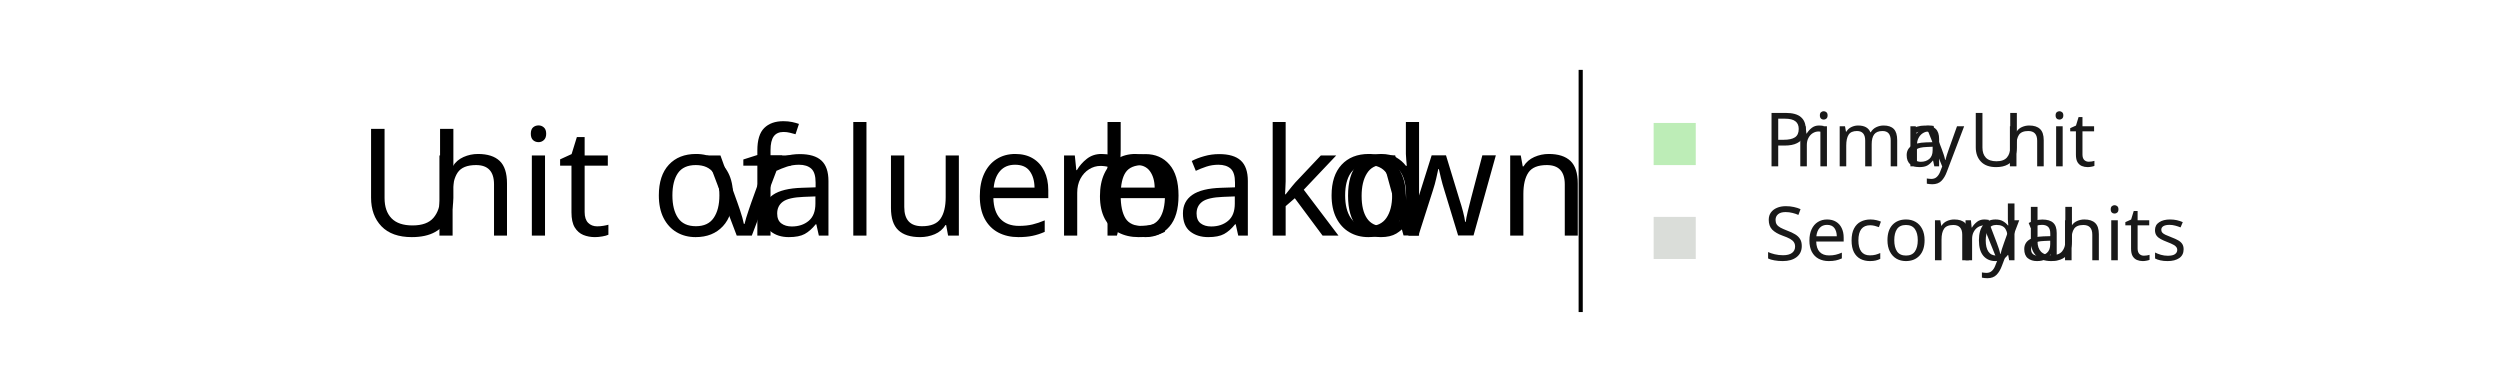
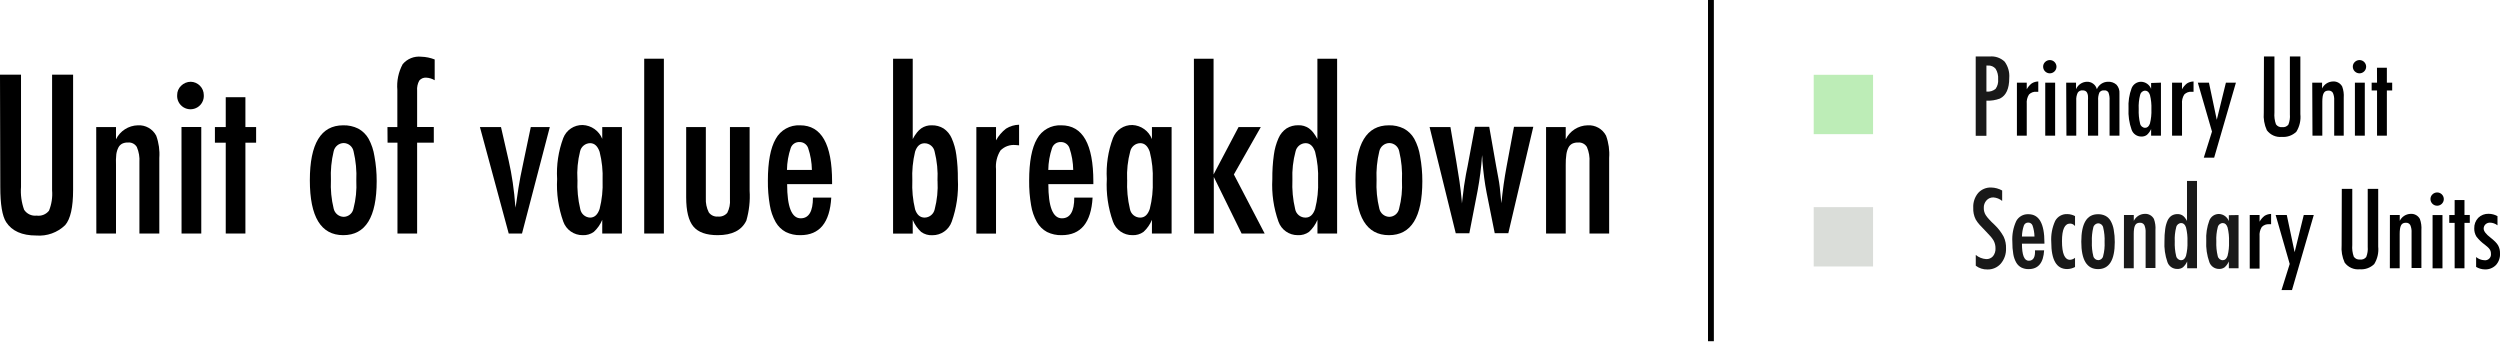
- <svg xmlns="http://www.w3.org/2000/svg" id="Layer_2" data-name="Layer 2" viewBox="0 0 601.81 91.94">
+ <svg xmlns="http://www.w3.org/2000/svg" id="Layer_2" data-name="Layer 2" viewBox="0 0 427.15 58.3">
  <defs>
-     <style>.cls-1{font-size:36px;}.cls-1,.cls-9{font-family:Futura-CondensedMedium, Futura;}.cls-2{letter-spacing:0em;}.cls-3{letter-spacing:0em;}.cls-4{letter-spacing:0em;}.cls-5{letter-spacing:-0.01em;}.cls-6{stroke:#000;stroke-miterlimit:10;}.cls-7{fill:#bdedb7;}.cls-8{fill:#daddd9;}.cls-9{opacity:0.9;font-size:18px;}.cls-10{letter-spacing:0em;}.cls-11{letter-spacing:0.03em;}</style>
+     <style>.cls-1,.cls-5{isolation:isolate;}.cls-2{fill:none;stroke:#000;stroke-miterlimit:10;}.cls-3{fill:#bdedb7;}.cls-4{fill:#daddd9;}.cls-5{opacity:0.9;}</style>
  </defs>
-   <text class="cls-1" transform="translate(86.09 56.72)">
-     <tspan class="cls-2">U</tspan>
-     <tspan x="16.63" y="0">nit of </tspan>
-     <tspan class="cls-3" x="83.95" y="0">v</tspan>
-     <tspan x="96.06" y="0">alue b</tspan>
-     <tspan class="cls-4" x="166.99" y="0">r</tspan>
-     <tspan x="176.71" y="0">eakd</tspan>
-     <tspan class="cls-5" x="232.47" y="0">o</tspan>
-     <tspan x="246.09" y="0">wn</tspan>
-   </text>
-   <line class="cls-6" x1="380.51" y1="16.82" x2="380.51" y2="75.12" />
-   <rect class="cls-7" x="398.07" y="29.6" width="10.14" height="10.14" />
-   <rect class="cls-8" x="398.07" y="52.21" width="10.14" height="10.14" />
-   <text class="cls-9" transform="translate(424.7 40.04)">P<tspan class="cls-10" x="7.14" y="0">r</tspan>
-     <tspan x="11.98" y="0">ima</tspan>
-     <tspan class="cls-11" x="33.65" y="0">r</tspan>
-     <tspan x="38.93" y="0">y </tspan>
-     <tspan class="cls-2" x="49.29" y="0">U</tspan>
-     <tspan x="57.6" y="0">nit</tspan>
-   </text>
-   <text class="cls-9" transform="translate(424.7 62.66)">Seconda<tspan class="cls-11" x="46.92" y="0">r</tspan>
-     <tspan x="52.19" y="0">y </tspan>
-     <tspan class="cls-2" x="62.55" y="0">U</tspan>
-     <tspan x="70.87" y="0">nits</tspan>
-   </text>
+   <g class="cls-1">
+     <g class="cls-1">
+       <path d="M88.18,29.58h3.59V48.76a9.41,9.41,0,0,0,.53,3.9,2.24,2.24,0,0,0,2.14,1,2.28,2.28,0,0,0,2.11-.84,7.62,7.62,0,0,0,.53-3.5V29.58h3.59V49.28q0,4.43-1.35,6a6.36,6.36,0,0,1-4.94,1.78q-3.66,0-5.15-2.29-1-1.56-1-6Z" transform="translate(-88.18 -16.82)" />
+     </g>
+     <g class="cls-1">
+       <path d="M104.62,38.53H108v2.09a4.27,4.27,0,0,1,3.73-2.39A3.32,3.32,0,0,1,114.87,40a9.17,9.17,0,0,1,.53,3.81V56.72H112l0-12.16a5.66,5.66,0,0,0-.44-2.62,1.59,1.59,0,0,0-1.51-.77,2.13,2.13,0,0,0-1,.2,1.53,1.53,0,0,0-.64.65,3.62,3.62,0,0,0-.36,1.17A11.6,11.6,0,0,0,108,45V56.72h-3.36Z" transform="translate(-88.18 -16.82)" />
+       <path d="M120.77,30.79A2.28,2.28,0,0,1,123,33.06a2.28,2.28,0,1,1-4.55,0,2.16,2.16,0,0,1,.67-1.58A2.34,2.34,0,0,1,120.77,30.79Zm-1.58,7.73h3.38V56.72h-3.37Z" transform="translate(-88.18 -16.82)" />
+       <path d="M126.75,33.43h3.36v5.1h1.83V41.2h-1.83V56.72h-3.36V41.2H124.9V38.53h1.85Z" transform="translate(-88.18 -16.82)" />
+       <path d="M152.54,47.77q0,9.23-5.71,9.23t-5.71-9.37q0-9.4,5.7-9.4a5.47,5.47,0,0,1,2.56.56,4.49,4.49,0,0,1,1.78,1.74,9.13,9.13,0,0,1,1,3A23.07,23.07,0,0,1,152.54,47.77Zm-3.48-.09a17.79,17.79,0,0,0-.47-5,1.75,1.75,0,0,0-1.69-1.42,1.79,1.79,0,0,0-1.71,1.41,17.34,17.34,0,0,0-.47,4.9,17.13,17.13,0,0,0,.47,4.89,1.79,1.79,0,0,0,1.71,1.41,1.73,1.73,0,0,0,1.67-1.39A15.6,15.6,0,0,0,149.06,47.68Z" transform="translate(-88.18 -16.82)" />
+       <path d="M154.38,38.53h1.69V32.18a7.86,7.86,0,0,1,.91-4.39,3.64,3.64,0,0,1,3.18-1.28,6.8,6.8,0,0,1,2.29.47v3.55a3.07,3.07,0,0,0-1.42-.44,1.39,1.39,0,0,0-1.22.51,3.09,3.09,0,0,0-.36,1.72l0,1.37v4.83h2.85V41.2h-2.85V56.72h-3.36V41.2h-1.69Z" transform="translate(-88.18 -16.82)" />
+     </g>
+     <g class="cls-1">
+       <path d="M170.18,38.53h3.6l1.32,5.77q.4,1.76.69,3.72t.46,4.28a6.18,6.18,0,0,0,.11-.63l.4-2.71q.23-1.55.9-4.66l1.21-5.77h3.25l-4.75,18.19H175.1Z" transform="translate(-88.18 -16.82)" />
+     </g>
+     <g class="cls-1">
+       <path d="M194.44,38.53V56.72h-3.36V54.38a5.83,5.83,0,0,1-1.44,2.06,3,3,0,0,1-1.9.56,3.48,3.48,0,0,1-3.32-2.32,18.67,18.67,0,0,1-1.05-7.28,17.14,17.14,0,0,1,1.05-7,3.48,3.48,0,0,1,3.32-2.22,3.77,3.77,0,0,1,3.34,2.36V38.53Zm-7.59,9a18,18,0,0,0,.47,5A1.78,1.78,0,0,0,189,54q1.13,0,1.63-1.48a17.1,17.1,0,0,0,.51-4.87,17.19,17.19,0,0,0-.51-4.89q-.51-1.48-1.63-1.48a1.79,1.79,0,0,0-1.71,1.41A15.94,15.94,0,0,0,186.84,47.54Z" transform="translate(-88.18 -16.82)" />
+       <path d="M198.25,26.85h3.36V56.72h-3.36Z" transform="translate(-88.18 -16.82)" />
+       <path d="M205.42,38.53h3.36V50.69a4.82,4.82,0,0,0,.5,2.41,1.71,1.71,0,0,0,1.56.72,1.84,1.84,0,0,0,1.6-.63,4.31,4.31,0,0,0,.46-2.32V38.53h3.36V49.41a14.93,14.93,0,0,1-.56,5.1Q214.51,57,210.8,57q-2.92,0-4.15-1.48t-1.23-5Z" transform="translate(-88.18 -16.82)" />
+       <path d="M227.08,50.58h3.13Q229.84,57,224.94,57a5.36,5.36,0,0,1-2.5-.54,4.38,4.38,0,0,1-1.73-1.69,8.71,8.71,0,0,1-1-2.9,23.33,23.33,0,0,1-.33-4.18q0-4.82,1.34-7.14a4.48,4.48,0,0,1,4.16-2.32q5.47,0,5.47,9.63v.42h-7.68q0,5.84,2.32,5.84Q227.08,54.12,227.08,50.58Zm-.18-4.73a12.27,12.27,0,0,0-.65-3.76,1.53,1.53,0,0,0-1.48-1,1.51,1.51,0,0,0-1.48,1,12.27,12.27,0,0,0-.65,3.76Z" transform="translate(-88.18 -16.82)" />
+       <path d="M240.77,26.85h3.36V40.58a6.93,6.93,0,0,1,.72-1.12,3.65,3.65,0,0,1,.72-.7,3,3,0,0,1,1.83-.53,3.66,3.66,0,0,1,2,.54,3.87,3.87,0,0,1,1.38,1.66,10.32,10.32,0,0,1,.8,2.87,28,28,0,0,1,.26,4.13,18.6,18.6,0,0,1-1.05,7.27,3.47,3.47,0,0,1-3.3,2.31,3,3,0,0,1-1.92-.56,5.83,5.83,0,0,1-1.44-2.06v2.34h-3.36Zm7.59,20.87a16.81,16.81,0,0,0-.49-5,1.75,1.75,0,0,0-1.71-1.42q-1.16,0-1.63,1.44a17.54,17.54,0,0,0-.47,4.92,17.65,17.65,0,0,0,.47,4.92Q245,54,246.17,54a1.79,1.79,0,0,0,1.71-1.41A15.85,15.85,0,0,0,248.37,47.72Z" transform="translate(-88.18 -16.82)" />
+     </g>
+     <g class="cls-1">
+       <path d="M255,38.53h3.36v2.27a6.42,6.42,0,0,1,1.71-2,4.38,4.38,0,0,1,2.23-.67v3.52a4.13,4.13,0,0,0-.6-.05,3.19,3.19,0,0,0-2.58.93,5.12,5.12,0,0,0-.76,3.2v11H255Z" transform="translate(-88.18 -16.82)" />
+     </g>
+     <g class="cls-1">
+       <path d="M271.73,50.58h3.13Q274.49,57,269.58,57a5.36,5.36,0,0,1-2.5-.54,4.38,4.38,0,0,1-1.73-1.69,8.71,8.71,0,0,1-1-2.9,23.33,23.33,0,0,1-.33-4.18q0-4.82,1.34-7.14a4.48,4.48,0,0,1,4.16-2.32q5.47,0,5.47,9.63v.42H267.3q0,5.84,2.32,5.84Q271.73,54.12,271.73,50.58Zm-.18-4.73a12.27,12.27,0,0,0-.65-3.76,1.53,1.53,0,0,0-1.48-1,1.51,1.51,0,0,0-1.48,1,12.27,12.27,0,0,0-.65,3.76Z" transform="translate(-88.18 -16.82)" />
+       <path d="M288.36,38.53V56.72H285V54.38a5.83,5.83,0,0,1-1.44,2.06,3,3,0,0,1-1.9.56,3.48,3.48,0,0,1-3.32-2.32,18.67,18.67,0,0,1-1.05-7.28,17.14,17.14,0,0,1,1.05-7,3.48,3.48,0,0,1,3.32-2.22A3.77,3.77,0,0,1,285,40.58V38.53Zm-7.59,9a18,18,0,0,0,.47,5A1.78,1.78,0,0,0,283,54q1.13,0,1.63-1.48a17.1,17.1,0,0,0,.51-4.87,17.19,17.19,0,0,0-.51-4.89q-.51-1.48-1.63-1.48a1.79,1.79,0,0,0-1.71,1.41A15.94,15.94,0,0,0,280.76,47.54Z" transform="translate(-88.18 -16.82)" />
+       <path d="M292.17,26.85h3.36V46.63l4.27-8.1h3.8L299,46.63l5.26,10.09h-3.94l-4.75-9.67v9.67h-3.36Z" transform="translate(-88.18 -16.82)" />
+       <path d="M316.64,26.85V56.72h-3.36V54.38a5.83,5.83,0,0,1-1.44,2.06,3,3,0,0,1-1.92.56,3.47,3.47,0,0,1-3.3-2.31,18.6,18.6,0,0,1-1.05-7.27,28,28,0,0,1,.26-4.13,10.32,10.32,0,0,1,.8-2.87A3.87,3.87,0,0,1,308,38.76a3.66,3.66,0,0,1,2-.54,3,3,0,0,1,1.83.53,3.65,3.65,0,0,1,.72.7,6.93,6.93,0,0,1,.72,1.13V26.85ZM309,47.54a18,18,0,0,0,.47,5A1.78,1.78,0,0,0,311.25,54q1.13,0,1.63-1.48a17.1,17.1,0,0,0,.51-4.87,17.19,17.19,0,0,0-.51-4.89q-.51-1.48-1.63-1.48a1.79,1.79,0,0,0-1.71,1.41A15.94,15.94,0,0,0,309,47.54Z" transform="translate(-88.18 -16.82)" />
+     </g>
+     <g class="cls-1">
+       <path d="M331.2,47.77q0,9.23-5.71,9.23t-5.71-9.37q0-9.4,5.7-9.4a5.47,5.47,0,0,1,2.56.56,4.49,4.49,0,0,1,1.78,1.74,9.13,9.13,0,0,1,1,3A23.07,23.07,0,0,1,331.2,47.77Zm-3.48-.09a17.79,17.79,0,0,0-.47-5,1.75,1.75,0,0,0-1.69-1.42,1.79,1.79,0,0,0-1.71,1.41,17.34,17.34,0,0,0-.47,4.9,17.13,17.13,0,0,0,.47,4.89,1.79,1.79,0,0,0,1.71,1.41,1.73,1.73,0,0,0,1.67-1.39A15.6,15.6,0,0,0,327.72,47.68Z" transform="translate(-88.18 -16.82)" />
+     </g>
+     <g class="cls-1">
+       <path d="M332.44,38.53H336l1,5.85q.3,1.76.54,3.39t.38,3.18l.05.63.07-.67q.14-1.27.29-2.33t.33-2l.28-1.39,1.25-6.71h2.44l1.18,6.71.39,2.11q.12.6.23,1.49t.21,2.1l.07.65q.32-3.27.9-6.35l1.25-6.71h3.3l-4.27,18.19h-2.32l-1.39-6.94q-.25-1.27-.42-2.59t-.3-2.82q0-.18,0-.42t-.05-.58q-.11,1.6-.3,3.1t-.47,3l-1.41,7.26h-2.32Z" transform="translate(-88.18 -16.82)" />
+       <path d="M352.34,38.53h3.36v2.09a4.27,4.27,0,0,1,3.73-2.39A3.32,3.32,0,0,1,362.59,40a9.17,9.17,0,0,1,.53,3.81V56.72h-3.36l0-12.16a5.66,5.66,0,0,0-.44-2.62,1.59,1.59,0,0,0-1.51-.77,2.13,2.13,0,0,0-1,.2,1.53,1.53,0,0,0-.64.65,3.62,3.62,0,0,0-.36,1.17A11.6,11.6,0,0,0,355.7,45V56.72h-3.36Z" transform="translate(-88.18 -16.82)" />
+     </g>
+   </g>
+   <line class="cls-2" x1="292.33" x2="292.33" y2="58.3" />
+   <rect class="cls-3" x="309.89" y="12.78" width="10.14" height="10.14" />
+   <rect class="cls-4" x="309.89" y="35.39" width="10.14" height="10.14" />
+   <g class="cls-1">
+     <g class="cls-5">
+       <path d="M425.75,26.47h2.41a3.25,3.25,0,0,1,2.53.88,4.16,4.16,0,0,1,.79,2.81q0,2.71-1.59,3.5a5.82,5.82,0,0,1-2.31.36v6h-1.83Zm1.83,6a2.11,2.11,0,0,0,1.56-.46,2.41,2.41,0,0,0,.44-1.65,3,3,0,0,0-.42-1.78,1.55,1.55,0,0,0-1.33-.56h-.25Z" transform="translate(-88.18 -16.82)" />
+     </g>
+     <g class="cls-1">
+       <path d="M432.79,30.94h1.68v1.13a3.21,3.21,0,0,1,.85-1,2.19,2.19,0,0,1,1.12-.33v1.76l-.3,0a1.59,1.59,0,0,0-1.29.47,2.56,2.56,0,0,0-.38,1.6V40h-1.68Z" transform="translate(-88.18 -16.82)" />
+     </g>
+     <g class="cls-1">
+       <path d="M438.42,27.08a1.14,1.14,0,0,1,1.13,1.13,1.14,1.14,0,1,1-2.28,0,1.08,1.08,0,0,1,.33-.79A1.17,1.17,0,0,1,438.42,27.08Zm-.79,3.87h1.69V40h-1.69Z" transform="translate(-88.18 -16.82)" />
+       <path d="M441.21,30.94h1.68v1.12a2.08,2.08,0,0,1,1.85-1.27,1.69,1.69,0,0,1,1.71,1.27,2.07,2.07,0,0,1,1.9-1.27,2,2,0,0,1,1.46.51,2,2,0,0,1,.5,1.49V40h-1.69v-6a3.26,3.26,0,0,0-.19-1.38.73.73,0,0,0-.72-.36.88.88,0,0,0-.83.37,3,3,0,0,0-.21,1.37v6h-1.74v-6a5.84,5.84,0,0,0,0-.82,1.55,1.55,0,0,0-.16-.54.7.7,0,0,0-.3-.29,1,1,0,0,0-.46-.09.9.9,0,0,0-.83.4,2.69,2.69,0,0,0-.25,1.34v6h-1.68Z" transform="translate(-88.18 -16.82)" />
+       <path d="M457.4,30.94V40h-1.68V38.87a2.92,2.92,0,0,1-.72,1,1.5,1.5,0,0,1-.95.28A1.74,1.74,0,0,1,452.39,39a9.33,9.33,0,0,1-.53-3.64,8.58,8.58,0,0,1,.53-3.48A1.74,1.74,0,0,1,454,30.79,1.89,1.89,0,0,1,455.72,32v-1Zm-3.8,4.51a9,9,0,0,0,.24,2.5.89.89,0,0,0,.86.71q.56,0,.82-.74a8.55,8.55,0,0,0,.25-2.43,8.59,8.59,0,0,0-.25-2.44q-.25-.74-.82-.74a.89.89,0,0,0-.85.7A8,8,0,0,0,453.6,35.45Z" transform="translate(-88.18 -16.82)" />
+     </g>
+     <g class="cls-1">
+       <path d="M459.3,30.94H461v1.13a3.21,3.21,0,0,1,.85-1,2.19,2.19,0,0,1,1.12-.33v1.76l-.3,0a1.59,1.59,0,0,0-1.29.47,2.56,2.56,0,0,0-.38,1.6V40H459.3Z" transform="translate(-88.18 -16.82)" />
+     </g>
+     <g class="cls-1">
+       <path d="M463.7,30.94h1.9l1.34,6.35,1.56-6.35h1.71l-3.72,12.82h-1.77l1.4-4.46Z" transform="translate(-88.18 -16.82)" />
+     </g>
+     <g class="cls-1">
+       <path d="M475,26.47h1.79v9.59a4.7,4.7,0,0,0,.26,2,1.12,1.12,0,0,0,1.07.48,1.14,1.14,0,0,0,1.05-.42,3.81,3.81,0,0,0,.26-1.75V26.47h1.79v9.85a4.77,4.77,0,0,1-.68,3,3.18,3.18,0,0,1-2.47.89,2.84,2.84,0,0,1-2.58-1.14,6,6,0,0,1-.52-3Z" transform="translate(-88.18 -16.82)" />
+     </g>
+     <g class="cls-1">
+       <path d="M483.25,30.94h1.68v1a2.13,2.13,0,0,1,1.86-1.2,1.66,1.66,0,0,1,1.58.87,4.59,4.59,0,0,1,.26,1.91V40H487V34a2.83,2.83,0,0,0-.22-1.31.8.8,0,0,0-.76-.39,1.07,1.07,0,0,0-.49.1.77.77,0,0,0-.32.33,1.8,1.8,0,0,0-.18.58,5.79,5.79,0,0,0-.06.89V40h-1.68Z" transform="translate(-88.18 -16.82)" />
+       <path d="M491.33,27.08a1.14,1.14,0,0,1,1.13,1.13,1.14,1.14,0,1,1-2.28,0,1.08,1.08,0,0,1,.33-.79A1.17,1.17,0,0,1,491.33,27.08Zm-.79,3.87h1.69V40h-1.69Z" transform="translate(-88.18 -16.82)" />
+       <path d="M494.31,28.39H496v2.55h.91v1.34H496V40h-1.68V32.28h-.92V30.94h.92Z" transform="translate(-88.18 -16.82)" />
+     </g>
+   </g>
+   <g class="cls-1">
+     <g class="cls-5">
+       <path d="M430.27,49.37v1.78a2.68,2.68,0,0,0-1.5-.6,1.51,1.51,0,0,0-1.18.51,1.8,1.8,0,0,0-.46,1.29,2.22,2.22,0,0,0,.33,1.22,5.39,5.39,0,0,0,.55.7q.38.43,1,1a8.12,8.12,0,0,1,1.52,2,4.31,4.31,0,0,1,.4,2,3.81,3.81,0,0,1-.89,2.59,2.92,2.92,0,0,1-2.28,1,3.15,3.15,0,0,1-2-.64V60.38a3.11,3.11,0,0,0,1.78.71,1.45,1.45,0,0,0,1.17-.5,2,2,0,0,0,.42-1.35,2.7,2.7,0,0,0-.33-1.33,5.5,5.5,0,0,0-.47-.65q-.3-.36-.75-.81-.69-.69-1.15-1.21a5.72,5.72,0,0,1-.68-.92,4,4,0,0,1-.42-2,3.66,3.66,0,0,1,.83-2.52,2.85,2.85,0,0,1,2.24-.94A4,4,0,0,1,430.27,49.37Z" transform="translate(-88.18 -16.82)" />
+       <path d="M435.88,59.59h1.56q-.18,3.21-2.64,3.21a2.68,2.68,0,0,1-1.25-.27,2.19,2.19,0,0,1-.87-.84,4.35,4.35,0,0,1-.51-1.45,11.67,11.67,0,0,1-.16-2.09,7.34,7.34,0,0,1,.67-3.57,2.24,2.24,0,0,1,2.08-1.16q2.73,0,2.73,4.82v.21h-3.84q0,2.92,1.16,2.92T435.88,59.59Zm-.09-2.36a6.14,6.14,0,0,0-.33-1.88.77.77,0,0,0-.74-.5.76.76,0,0,0-.74.5,6.14,6.14,0,0,0-.33,1.88Z" transform="translate(-88.18 -16.82)" />
+       <path d="M442.72,53.74v1.71a1.06,1.06,0,0,0-.84-.43q-1.39,0-1.39,3,0,3.19,1.38,3.19a1.48,1.48,0,0,0,.85-.34v1.57a2.88,2.88,0,0,1-1.35.35q-2.71,0-2.71-4.61a7.53,7.53,0,0,1,.67-3.62,2.23,2.23,0,0,1,2.07-1.16A2.88,2.88,0,0,1,442.72,53.74Z" transform="translate(-88.18 -16.82)" />
+       <path d="M449.51,58.19q0,4.61-2.86,4.61t-2.86-4.68q0-4.7,2.85-4.7a2.73,2.73,0,0,1,1.28.28,2.25,2.25,0,0,1,.89.87,4.57,4.57,0,0,1,.52,1.49A11.53,11.53,0,0,1,449.51,58.19Zm-1.74,0a8.89,8.89,0,0,0-.24-2.5.87.87,0,0,0-.84-.71.89.89,0,0,0-.85.7,8.67,8.67,0,0,0-.24,2.45,8.57,8.57,0,0,0,.24,2.44.89.89,0,0,0,.85.7.86.86,0,0,0,.83-.69A7.8,7.8,0,0,0,447.77,58.14Z" transform="translate(-88.18 -16.82)" />
+       <path d="M451.08,53.56h1.68v1a2.13,2.13,0,0,1,1.86-1.2,1.66,1.66,0,0,1,1.58.87,4.59,4.59,0,0,1,.26,1.91v6.47h-1.68V56.58a2.83,2.83,0,0,0-.22-1.31.8.8,0,0,0-.76-.39,1.08,1.08,0,0,0-.49.1.77.77,0,0,0-.32.33,1.8,1.8,0,0,0-.18.58,5.81,5.81,0,0,0-.06.89v5.88h-1.68Z" transform="translate(-88.18 -16.82)" />
+       <path d="M463.56,47.73V62.66h-1.68V61.49a2.92,2.92,0,0,1-.72,1,1.51,1.51,0,0,1-1,.28,1.73,1.73,0,0,1-1.65-1.16A9.29,9.29,0,0,1,458,58a14,14,0,0,1,.13-2.07,5.16,5.16,0,0,1,.4-1.43,1.94,1.94,0,0,1,.69-.83,1.84,1.84,0,0,1,1-.27,1.51,1.51,0,0,1,.91.26,1.82,1.82,0,0,1,.36.35,3.46,3.46,0,0,1,.36.56V47.73Zm-3.8,10.34a9,9,0,0,0,.24,2.5.89.89,0,0,0,.86.71q.56,0,.82-.74a8.55,8.55,0,0,0,.25-2.43,8.59,8.59,0,0,0-.25-2.44q-.25-.74-.82-.74a.89.89,0,0,0-.85.7A8,8,0,0,0,459.76,58.07Z" transform="translate(-88.18 -16.82)" />
+       <path d="M470.66,53.56v9.1H469V61.49a2.92,2.92,0,0,1-.72,1,1.5,1.5,0,0,1-.95.28,1.74,1.74,0,0,1-1.66-1.16,9.33,9.33,0,0,1-.53-3.64,8.58,8.58,0,0,1,.53-3.48,1.74,1.74,0,0,1,1.66-1.11A1.89,1.89,0,0,1,469,54.59v-1Zm-3.8,4.51a9,9,0,0,0,.24,2.5.89.89,0,0,0,.86.71q.56,0,.82-.74a8.55,8.55,0,0,0,.25-2.43,8.59,8.59,0,0,0-.25-2.44q-.25-.74-.82-.74a.89.89,0,0,0-.85.7A8,8,0,0,0,466.86,58.07Z" transform="translate(-88.18 -16.82)" />
+     </g>
+     <g class="cls-1">
+       <path d="M472.57,53.56h1.68V54.7a3.21,3.21,0,0,1,.85-1,2.19,2.19,0,0,1,1.12-.33v1.76l-.3,0a1.59,1.59,0,0,0-1.29.47,2.56,2.56,0,0,0-.38,1.6v5.51h-1.68Z" transform="translate(-88.18 -16.82)" />
+     </g>
+     <g class="cls-1">
+       <path d="M477,53.56h1.9l1.34,6.35,1.56-6.35h1.71l-3.72,12.82H478l1.4-4.46Z" transform="translate(-88.18 -16.82)" />
+     </g>
+     <g class="cls-1">
+       <path d="M488.3,49.09h1.79v9.59a4.7,4.7,0,0,0,.26,2,1.12,1.12,0,0,0,1.07.48,1.14,1.14,0,0,0,1.05-.42,3.81,3.81,0,0,0,.26-1.75V49.09h1.79v9.85a4.77,4.77,0,0,1-.68,3,3.18,3.18,0,0,1-2.47.89,2.84,2.84,0,0,1-2.58-1.14,6,6,0,0,1-.52-3Z" transform="translate(-88.18 -16.82)" />
+     </g>
+     <g class="cls-1">
+       <path d="M496.52,53.56h1.68v1a2.13,2.13,0,0,1,1.86-1.2,1.66,1.66,0,0,1,1.58.87,4.59,4.59,0,0,1,.26,1.91v6.47h-1.68V56.58a2.83,2.83,0,0,0-.22-1.31.8.8,0,0,0-.76-.39,1.08,1.08,0,0,0-.49.1.77.77,0,0,0-.32.33,1.8,1.8,0,0,0-.18.58,5.81,5.81,0,0,0-.06.89v5.88h-1.68Z" transform="translate(-88.18 -16.82)" />
+       <path d="M504.6,49.7a1.14,1.14,0,0,1,1.13,1.13,1.14,1.14,0,1,1-2.28,0,1.08,1.08,0,0,1,.33-.79A1.17,1.17,0,0,1,504.6,49.7Zm-.79,3.87h1.69v9.1h-1.69Z" transform="translate(-88.18 -16.82)" />
+       <path d="M507.58,51h1.68v2.55h.91V54.9h-.91v7.76h-1.68V54.9h-.92V53.56h.92Z" transform="translate(-88.18 -16.82)" />
+       <path d="M514.9,53.75v1.57a2.13,2.13,0,0,0-1.29-.46,1.1,1.1,0,0,0-.76.29,1,1,0,0,0-.23.33,1,1,0,0,0-.08.4q0,.65,1.18,1.55a8.55,8.55,0,0,1,.79.69,3.13,3.13,0,0,1,.48.6,2.61,2.61,0,0,1,.34,1.4,2.7,2.7,0,0,1-.71,2,2.5,2.5,0,0,1-1.89.73,2.94,2.94,0,0,1-1.48-.43V60.74a2.34,2.34,0,0,0,1.38.54,1,1,0,0,0,1.15-1.13,1.26,1.26,0,0,0-.21-.73,2,2,0,0,0-.31-.35c-.14-.13-.31-.28-.52-.44a6.85,6.85,0,0,1-1.44-1.39,2.55,2.55,0,0,1-.37-1.4,2.49,2.49,0,0,1,.68-1.8,2.4,2.4,0,0,1,1.78-.69A3.12,3.12,0,0,1,514.9,53.75Z" transform="translate(-88.18 -16.82)" />
+     </g>
+   </g>
</svg>
